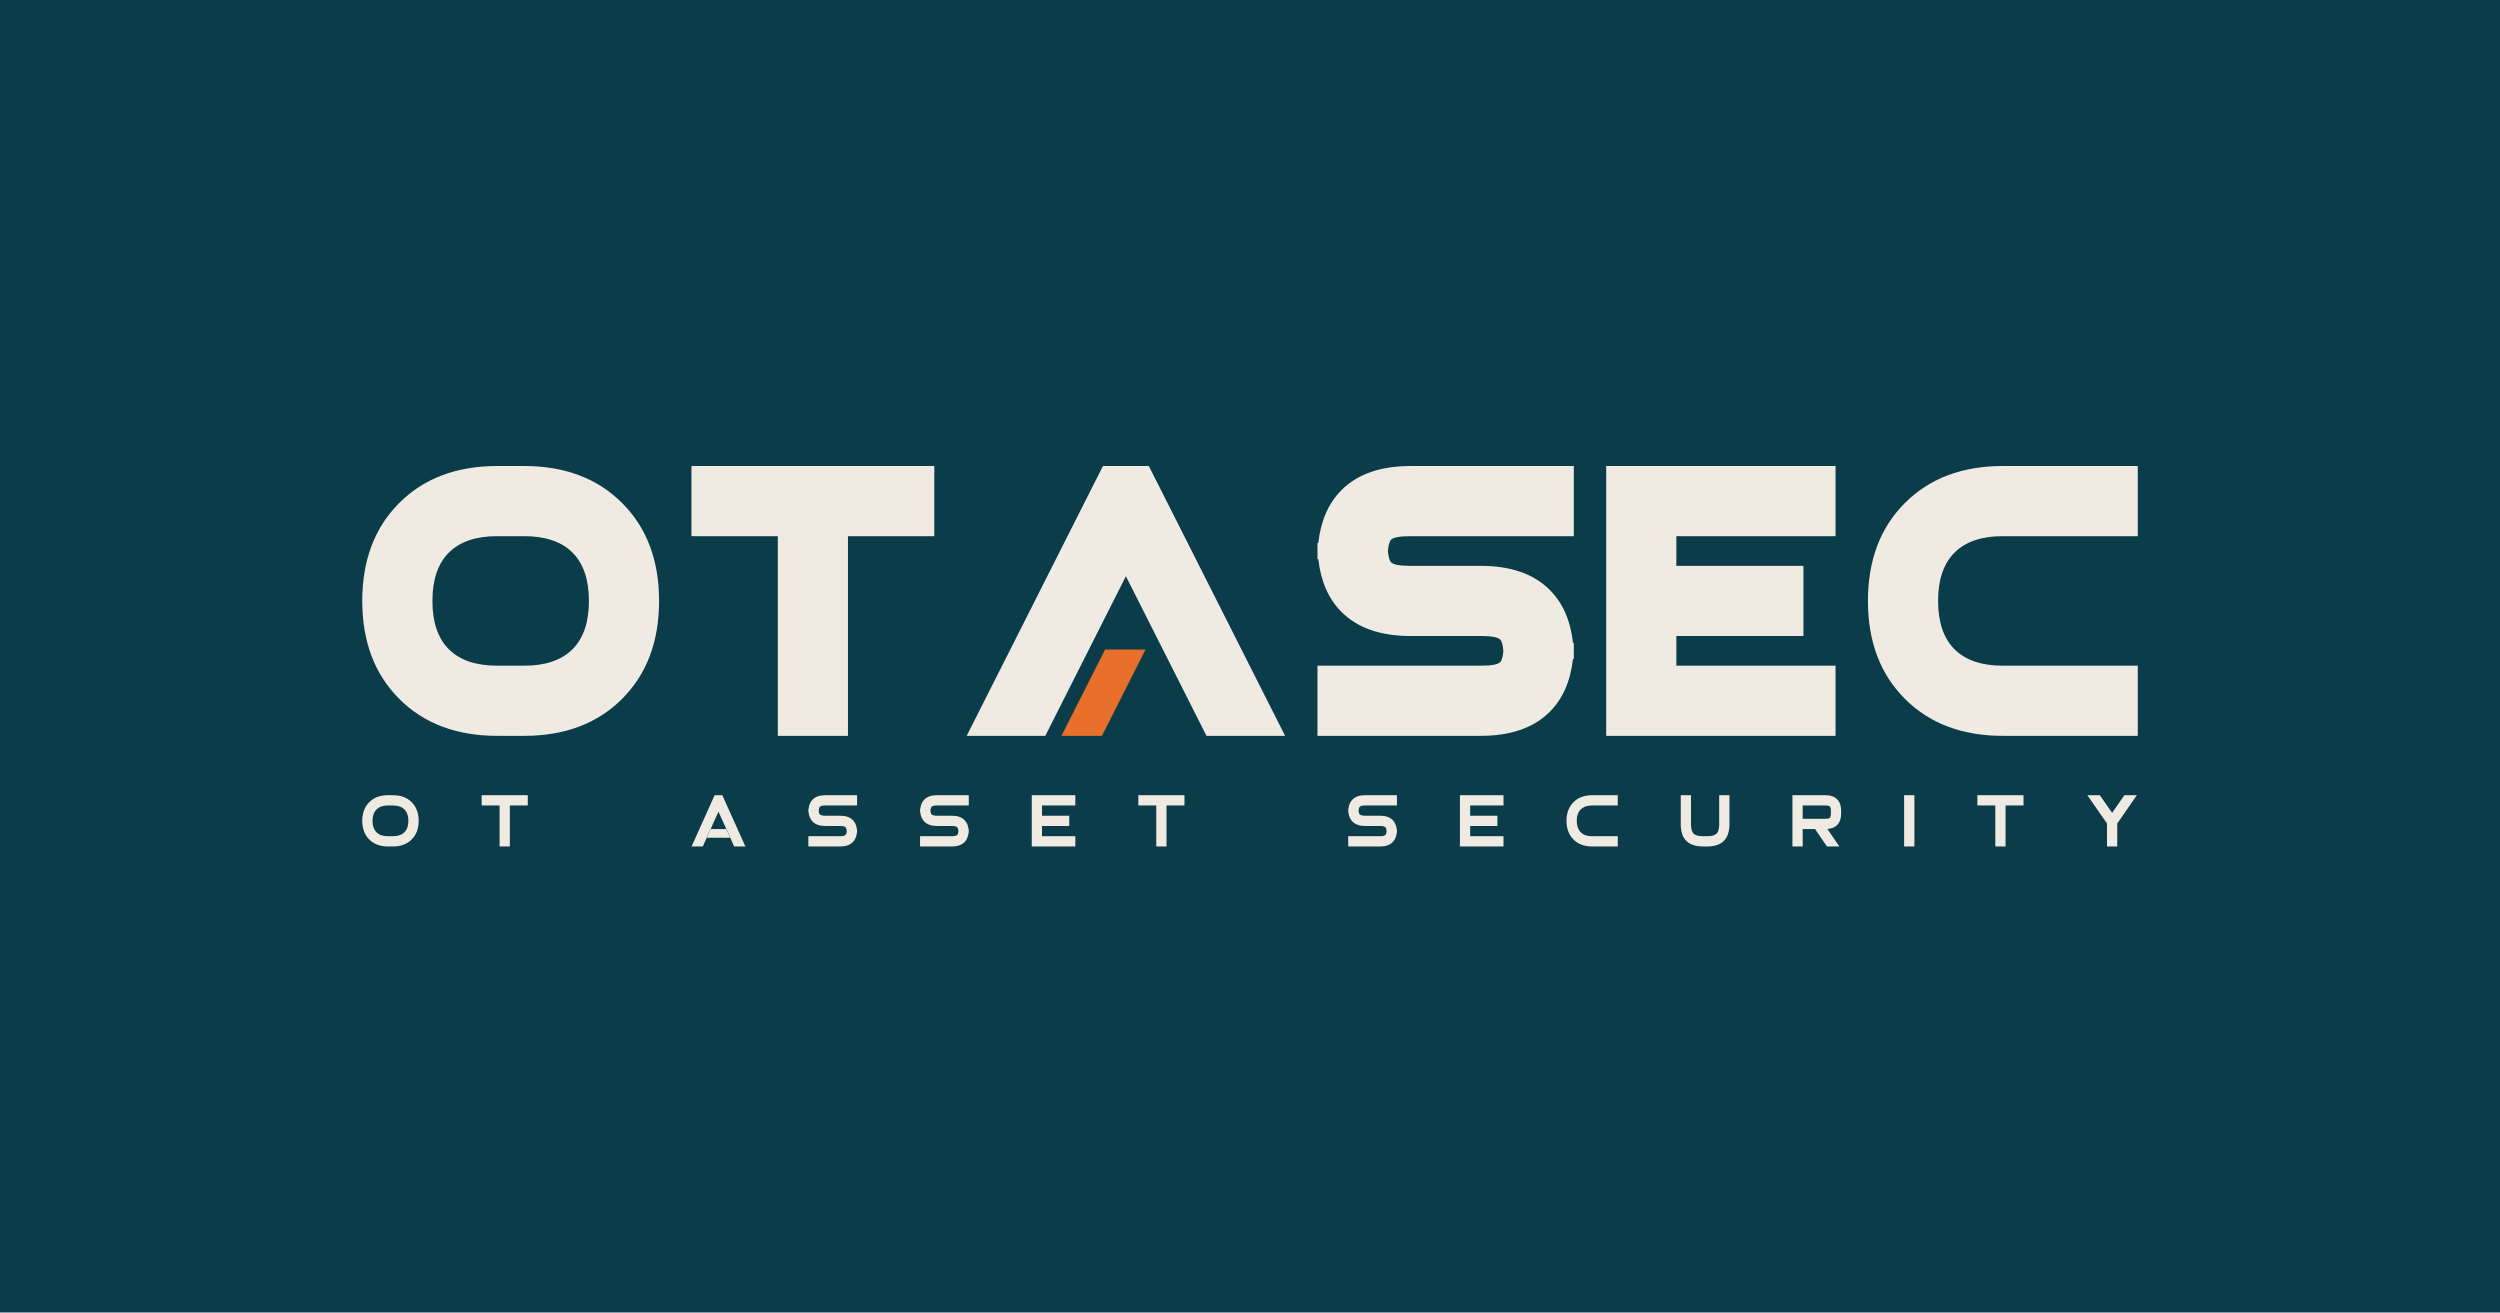
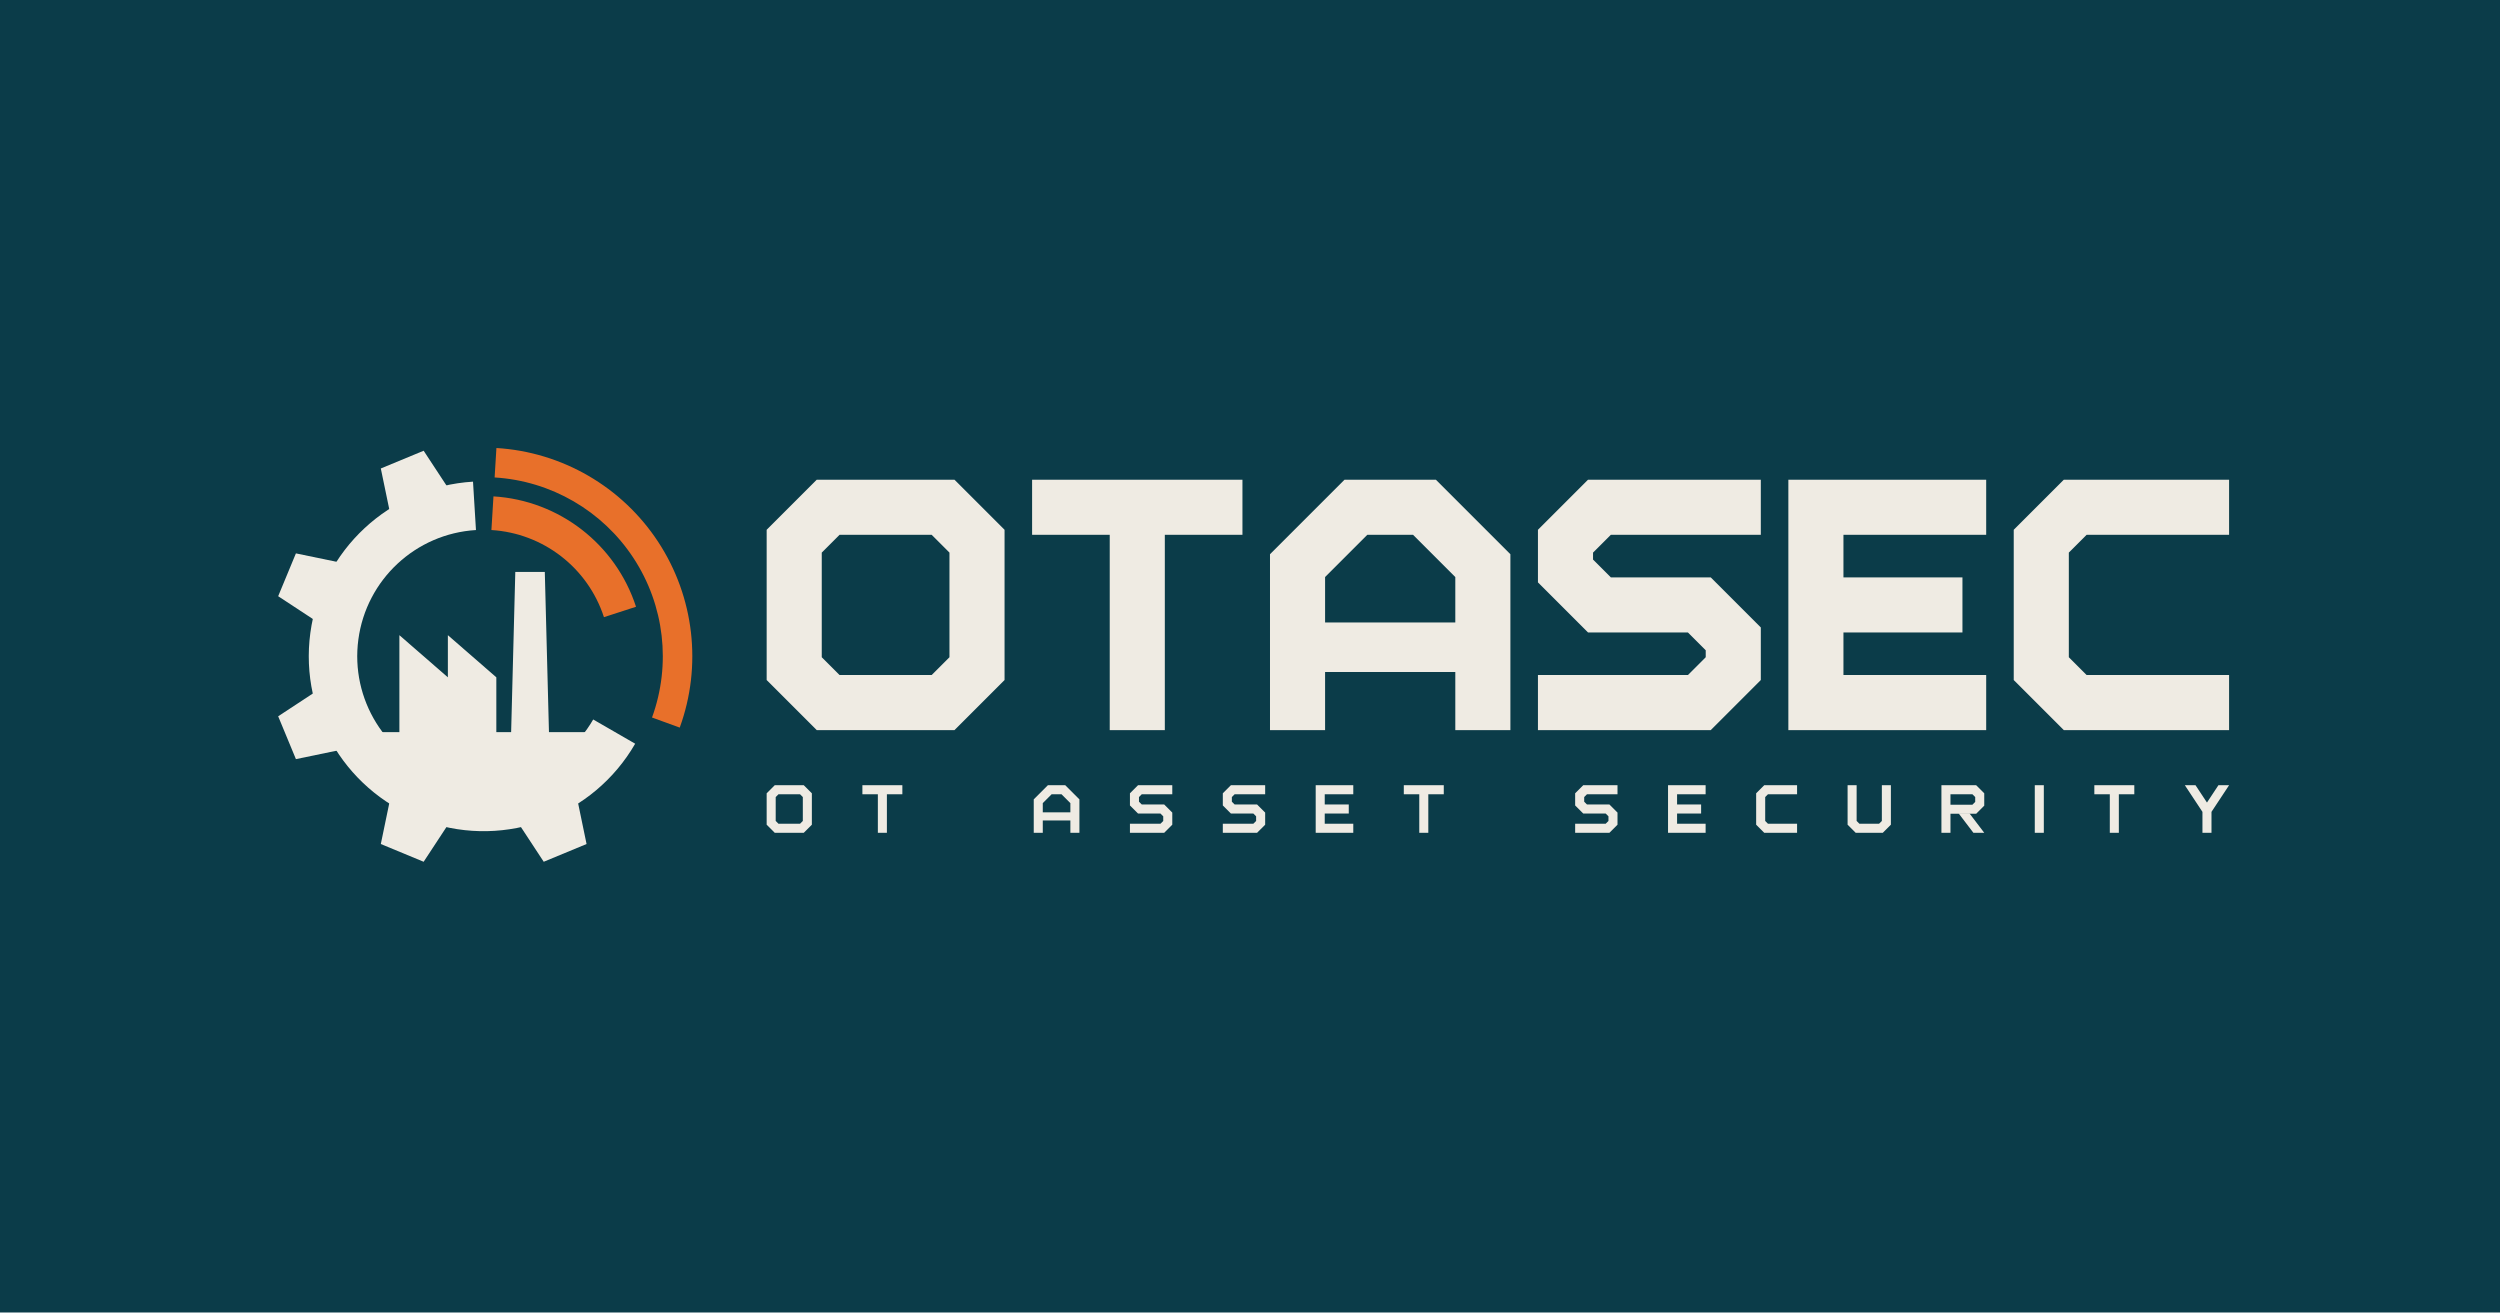
- <svg xmlns="http://www.w3.org/2000/svg" viewBox="0 0 1200 630" width="1200" height="630">
+ <svg xmlns="http://www.w3.org/2000/svg" viewBox="0 0 1200 630" width="1200" height="630" role="img" aria-label="OTASEC | OT Asset Security">
  <rect width="1200" height="630" fill="#0B3C49" />
-   <g transform="translate(170.0 219.8) scale(0.6476) translate(6 6)">
-     <path fill="#EFEBE3" d="M100,0 L120,0 Q165.18,0 192.59,27.41 Q220,54.82 220,100 Q220,145.18 192.59,172.59 Q165.18,200 120,200 L100,200 Q54.82,200 27.41,172.59 Q0,145.18 0,100 Q0,54.82 27.41,27.41 Q54.82,0 100,0 Z M898,52 L777,52 Q765.195,52 762.597,54.597 Q760.743,56.452 760.212,63 Q760.743,69.548 762.597,71.403 Q765.195,74 777,74 L829,74 Q862.344,74 880.172,91.828 Q894.645,106.301 897.369,131 L898,131 L898,143 L897.369,143 Q894.645,167.699 880.172,182.172 Q862.345,200 829,200 L708,200 L708,148 L829,148 Q840.805,148 843.403,145.403 Q845.257,143.548 845.788,137 Q845.257,130.452 843.403,128.597 Q840.805,126 829,126 L777,126 Q743.656,126 725.828,108.172 Q711.355,93.699 708.631,69 L708,69 L708,57 L708.631,57 Q711.355,32.301 725.828,17.828 Q743.656,0 777,0 L898,0 Z M1092,52 L974,52 L974,74 L1068.2,74 L1068.2,126 L974,126 L974,148 L1092,148 L1092,200 L922,200 L922,0 L1092,0 Z M1316,52 L1216,52 Q1192.36,52 1180.18,64.18 Q1168,76.36 1168,100 Q1168,123.64 1180.18,135.82 Q1192.36,148 1216,148 L1316,148 L1316,200 L1216,200 Q1170.821,200 1143.41,172.59 Q1116,145.18 1116,100 Q1116,54.82 1143.41,27.41 Q1170.821,0 1216,0 L1316,0 Z M244,0 L424,0 L424,52 L360,52 L360,200 L308,200 L308,52 L244,52 Z M100,52 Q76.36,52 64.18,64.18 Q52,76.36 52,100 Q52,123.64 64.18,135.82 Q76.36,148 100,148 L120,148 Q143.64,148 155.82,135.82 Q168,123.64 168,100 Q168,76.36 155.82,64.18 Q143.64,52 120,52 Z" />
-     <path fill="#EFEBE3" d="M506.255,200 L448,200 L549,0 L583,0 L684,200 L625.745,200 L566,81.692 Z" />
-     <path fill="#E8702A" d="M518.255,200 L550.575,136 L580.575,136 L548.255,200 Z" />
-     <path fill="#EFEBE3" d="M19,244 L22.8,244 Q31.442,244 36.621,249.179 Q41.8,254.358 41.8,263 Q41.8,271.642 36.621,276.821 Q31.442,282 22.8,282 L19,282 Q10.358,282 5.179,276.821 Q0,271.642 0,263 Q0,254.358 5.179,249.179 Q10.358,244 19,244 Z M1060.042,282 L1060.042,244 L1084.476,244 Q1090.179,244 1093.161,246.981 Q1096.142,249.962 1096.142,255.666 L1096.142,257.414 Q1096.142,263.118 1093.161,266.099 Q1090.581,268.678 1085.964,269.026 L1094.802,282 L1085.606,282 L1076.805,269.08 L1067.642,269.08 L1067.642,282 Z M766.898,251.6 L743.338,251.6 Q740.323,251.6 739.36,252.563 Q738.593,253.33 738.437,255.4 Q738.593,257.47 739.36,258.237 Q740.323,259.2 743.338,259.2 L754.358,259.2 Q760.52,259.2 763.709,262.389 Q766.279,264.959 766.778,269.46 L766.898,269.46 L766.898,271.74 L766.778,271.74 Q766.279,276.241 763.709,278.811 Q760.52,282 754.358,282 L730.798,282 L730.798,274.4 L754.358,274.4 Q757.372,274.4 758.335,273.437 Q759.102,272.67 759.258,270.6 Q759.102,268.53 758.335,267.763 Q757.372,266.8 754.358,266.8 L743.338,266.8 Q737.175,266.8 733.986,263.611 Q731.417,261.041 730.918,256.54 L730.798,256.54 L730.798,254.26 L730.918,254.26 Q731.417,249.759 733.986,247.189 Q737.175,244 743.338,244 L766.898,244 Z M449.542,251.6 L425.982,251.6 Q422.967,251.6 422.005,252.563 Q421.237,253.33 421.082,255.4 Q421.237,257.47 422.005,258.237 Q422.967,259.2 425.982,259.2 L437.002,259.2 Q443.164,259.2 446.353,262.389 Q448.923,264.959 449.422,269.46 L449.542,269.46 L449.542,271.74 L449.422,271.74 Q448.923,276.241 446.353,278.811 Q443.164,282 437.002,282 L413.442,282 L413.442,274.4 L437.002,274.4 Q440.016,274.4 440.979,273.437 Q441.746,272.67 441.902,270.6 Q441.746,268.53 440.979,267.763 Q440.016,266.8 437.002,266.8 L425.982,266.8 Q419.819,266.8 416.631,263.611 Q414.061,261.041 413.562,256.54 L413.442,256.54 L413.442,254.26 L413.562,254.26 Q414.061,249.759 416.631,247.189 Q419.819,244 425.982,244 L449.542,244 Z M366.756,251.6 L343.196,251.6 Q340.181,251.6 339.219,252.563 Q338.451,253.33 338.296,255.4 Q338.451,257.47 339.219,258.237 Q340.181,259.2 343.196,259.2 L354.216,259.2 Q360.378,259.2 363.567,262.389 Q366.137,264.959 366.636,269.46 L366.756,269.46 L366.756,271.74 L366.636,271.74 Q366.137,276.241 363.567,278.811 Q360.378,282 354.216,282 L330.656,282 L330.656,274.4 L354.216,274.4 Q357.23,274.4 358.193,273.437 Q358.96,272.67 359.116,270.6 Q358.96,268.53 358.193,267.763 Q357.23,266.8 354.216,266.8 L343.196,266.8 Q337.033,266.8 333.845,263.611 Q331.275,261.041 330.776,256.54 L330.656,256.54 L330.656,254.26 L330.776,254.26 Q331.275,249.759 333.845,247.189 Q337.033,244 343.196,244 L366.756,244 Z M845.884,251.6 L821.184,251.6 L821.184,259.2 L841.362,259.2 L841.362,266.8 L821.184,266.8 L821.184,274.4 L845.884,274.4 L845.884,282 L813.584,282 L813.584,244 L845.884,244 Z M528.528,251.6 L503.828,251.6 L503.828,259.2 L524.006,259.2 L524.006,266.8 L503.828,266.8 L503.828,274.4 L528.528,274.4 L528.528,282 L496.228,282 L496.228,244 L528.528,244 Z M984.856,244 L984.856,265.432 Q984.856,270.561 986.775,272.481 Q988.695,274.4 993.824,274.4 L996.788,274.4 Q1001.917,274.4 1003.836,272.481 Q1005.756,270.561 1005.756,265.432 L1005.756,244 L1013.356,244 L1013.356,265.432 Q1013.356,282 996.788,282 L993.824,282 Q977.256,282 977.256,265.432 L977.256,244 Z M930.57,251.6 L911.57,251.6 Q906.076,251.6 903.123,254.553 Q900.17,257.506 900.17,263 Q900.17,268.494 903.123,271.447 Q906.076,274.4 911.57,274.4 L930.57,274.4 L930.57,282 L911.57,282 Q902.928,282 897.749,276.821 Q892.57,271.642 892.57,263 Q892.57,254.358 897.749,249.179 Q902.928,244 911.57,244 L930.57,244 Z M19,251.6 Q13.506,251.6 10.553,254.553 Q7.6,257.506 7.6,263 Q7.6,268.494 10.553,271.447 Q13.506,274.4 19,274.4 L22.8,274.4 Q28.294,274.4 31.247,271.447 Q34.2,268.494 34.2,263 Q34.2,257.506 31.247,254.553 Q28.294,251.6 22.8,251.6 Z M88.486,244 L122.686,244 L122.686,251.6 L109.386,251.6 L109.386,282 L101.786,282 L101.786,251.6 L88.486,251.6 Z M575.214,244 L609.414,244 L609.414,251.6 L596.114,251.6 L596.114,282 L588.514,282 L588.514,251.6 L575.214,251.6 Z M1197.114,244 L1231.314,244 L1231.314,251.6 L1218.014,251.6 L1218.014,282 L1210.414,282 L1210.414,251.6 L1197.114,251.6 Z M1293.2,282 L1293.2,264.95 L1278.651,244 L1287.904,244 L1297,257.098 L1306.096,244 L1315.349,244 L1300.8,264.95 L1300.8,282 Z M1150.428,244 L1150.428,282 L1142.828,282 L1142.828,244 Z M1067.642,261.48 L1084.476,261.48 Q1087.031,261.48 1087.787,260.725 Q1088.542,259.97 1088.542,257.414 L1088.542,255.666 Q1088.542,253.11 1087.787,252.355 Q1087.031,251.6 1084.476,251.6 L1067.642,251.6 Z" />
-     <path fill="#EFEBE3" d="M252.404,282 L244.07,282 L261.17,244 L266.87,244 L283.97,282 L275.636,282 L272.729,275.54 L255.311,275.54 Z M269.822,269.08 L264.02,256.187 L258.218,269.08 L269.822,269.08 Z M258.028,269.08 L255.121,275.54 L255.311,275.54 L258.218,269.08 Z M269.822,269.08 L272.729,275.54 L272.919,275.54 L270.012,269.08 L269.822,269.08 Z" />
+   <g transform="translate(130 212.83) scale(0.601)">
+     <path fill="#EFEBE3" d="M161.47,30.56 A139.7,139.7 0 1 0 290.99,239.85 L257.46,220.5 A100.99,100.99 0 1 1 163.83,69.2 Z" />
+     <path fill="#EFEBE3" d="M95.14,55.26 L87.84,20.03 L122.05,5.86 L141.8,35.93 Z M35.93,141.8 L5.86,122.05 L20.03,87.84 L55.26,95.14 Z M55.26,244.86 L20.03,252.16 L5.86,217.95 L35.93,198.2 Z M141.8,304.07 L122.05,334.14 L87.84,319.97 L95.14,284.74 Z M244.86,284.74 L252.16,319.97 L217.95,334.14 L198.2,304.07 Z" />
+     <path fill="#EFEBE3" d="M87.11,230.59 L252.89,230.59 A102.67,102.67 0 0 1 87.11,230.59 Z" />
+     <path fill="#EFEBE3" d="M102.67,232.28 L102.67,153.17 L141.39,186.83 L141.39,153.17 L180.1,186.83 L180.1,232.28 Z" />
+     <path fill="#EFEBE3" d="M191.88,232.28 L195.25,102.67 L218.81,102.67 L222.18,232.28 Z" />
+     <path fill="#E8702A" d="M180.17,3.68 A166.63,166.63 0 0 1 326.58,226.99 L304.44,218.93 A143.07,143.07 0 0 0 178.73,27.2 Z M177.81,42.32 A127.92,127.92 0 0 1 291.66,130.47 L266.05,138.79 A100.99,100.99 0 0 0 176.17,69.2 Z" />
+     <path fill="#EFEBE3" fill-rule="evenodd" d="M436,29 L546,29 L586,69 L586,189 L546,229 L436,229 L396,189 L396,69 Z M454.22,73 L527.78,73 L542,87.22 L542,170.78 L527.78,185 L454.22,185 L440,170.78 L440,87.22 Z M608,29 L776,29 L776,73 L714,73 L714,229 L670,229 L670,73 L608,73 Z M857.52,29 L930.48,29 L990,88.52 L990,229 L946,229 L946,182.6 L842,182.6 L842,229 L798,229 L798,88.52 Z M875.74,73 L912.26,73 L946,106.74 L946,143 L842,143 L842,106.74 Z M1190,29 L1052,29 L1012,69 L1012,111 L1052,151 L1131.78,151 L1146,165.22 L1146,170.78 L1131.78,185 L1012,185 L1012,229 L1150,229 L1190,189 L1190,147 L1150,107 L1070.22,107 L1056,92.78 L1056,87.22 L1070.22,73 L1190,73 Z M1212,29 L1370,29 L1370,73 L1256,73 L1256,107 L1351.04,107 L1351.04,151 L1256,151 L1256,185 L1370,185 L1370,229 L1212,229 Z M1564,29 L1432,29 L1392,69 L1392,189 L1432,229 L1564,229 L1564,185 L1450.22,185 L1436,170.78 L1436,87.22 L1450.22,73 L1564,73 Z" />
+     <path fill="#EFEBE3" fill-rule="evenodd" d="M402.46,273 L425.64,273 L432.1,279.46 L432.1,304.54 L425.64,311 L402.46,311 L396,304.54 L396,279.46 Z M405.45,280.22 L422.65,280.22 L424.88,282.45 L424.88,301.55 L422.65,303.78 L405.45,303.78 L403.22,301.55 L403.22,282.45 Z M472.46,273 L504.38,273 L504.38,280.22 L492.03,280.22 L492.03,311 L484.81,311 L484.81,280.22 L472.46,280.22 Z M620.61,273 L634.48,273 L645.79,284.31 L645.79,311 L638.57,311 L638.57,301.16 L616.53,301.16 L616.53,311 L609.31,311 L609.31,284.31 Z M623.6,280.22 L631.49,280.22 L638.57,287.3 L638.57,294.66 L616.53,294.66 L616.53,287.3 Z M719.96,273 L692.6,273 L686.14,279.46 L686.14,289.15 L692.6,295.61 L710.51,295.61 L712.74,297.84 L712.74,301.55 L710.51,303.78 L686.14,303.78 L686.14,311 L713.5,311 L719.96,304.54 L719.96,294.85 L713.5,288.39 L695.59,288.39 L693.36,286.16 L693.36,282.45 L695.59,280.22 L719.96,280.22 Z M794.14,273 L766.78,273 L760.32,279.46 L760.32,289.15 L766.78,295.61 L784.69,295.61 L786.92,297.84 L786.92,301.55 L784.69,303.78 L760.32,303.78 L760.32,311 L787.68,311 L794.14,304.54 L794.14,294.85 L787.68,288.39 L769.77,288.39 L767.54,286.16 L767.54,282.45 L769.77,280.22 L794.14,280.22 Z M834.5,273 L864.52,273 L864.52,280.22 L841.72,280.22 L841.72,288.39 L860.91,288.39 L860.91,295.61 L841.72,295.61 L841.72,303.78 L864.52,303.78 L864.52,311 L834.5,311 Z M904.87,273 L936.79,273 L936.79,280.22 L924.44,280.22 L924.44,311 L917.22,311 L917.22,280.22 L904.87,280.22 Z M1075.54,273 L1048.18,273 L1041.72,279.46 L1041.72,289.15 L1048.18,295.61 L1066.09,295.61 L1068.32,297.84 L1068.32,301.55 L1066.09,303.78 L1041.72,303.78 L1041.72,311 L1069.08,311 L1075.54,304.54 L1075.54,294.85 L1069.08,288.39 L1051.17,288.39 L1048.94,286.16 L1048.94,282.45 L1051.17,280.22 L1075.54,280.22 Z M1115.9,273 L1145.92,273 L1145.92,280.22 L1123.12,280.22 L1123.12,288.39 L1142.32,288.39 L1142.32,295.61 L1123.12,295.61 L1123.12,303.78 L1145.92,303.78 L1145.92,311 L1115.9,311 Z M1218.96,273 L1192.74,273 L1186.28,279.46 L1186.28,304.54 L1192.74,311 L1218.96,311 L1218.96,303.78 L1195.72,303.78 L1193.5,301.55 L1193.5,282.45 L1195.72,280.22 L1218.96,280.22 Z M1259.31,273 L1266.53,273 L1266.53,301.55 L1268.76,303.78 L1284.44,303.78 L1286.67,301.55 L1286.67,273 L1293.89,273 L1293.89,304.54 L1287.43,311 L1265.77,311 L1259.31,304.54 Z M1334.25,273 L1361.99,273 L1368.45,279.46 L1368.45,289.34 L1361.99,295.8 L1341.47,295.8 L1341.47,311 L1334.25,311 Z M1341.47,280.22 L1359,280.22 L1361.23,282.45 L1361.23,286.35 L1359,288.58 L1341.47,288.58 Z M1408.81,273 L1416.03,273 L1416.03,311 L1408.81,311 Z M1456.38,273 L1488.3,273 L1488.3,280.22 L1475.95,280.22 L1475.95,311 L1468.73,311 L1468.73,280.22 L1456.38,280.22 Z M1528.66,273 L1537.18,273 L1546.33,286.85 L1555.48,273 L1564,273 L1549.94,294.28 L1549.94,311 L1542.72,311 L1542.72,294.28 Z" />
+     <path fill="#EFEBE3" d="M1347.93,295.42 L1356.59,295.42 L1368.45,311 L1359.79,311 Z" />
  </g>
</svg>
